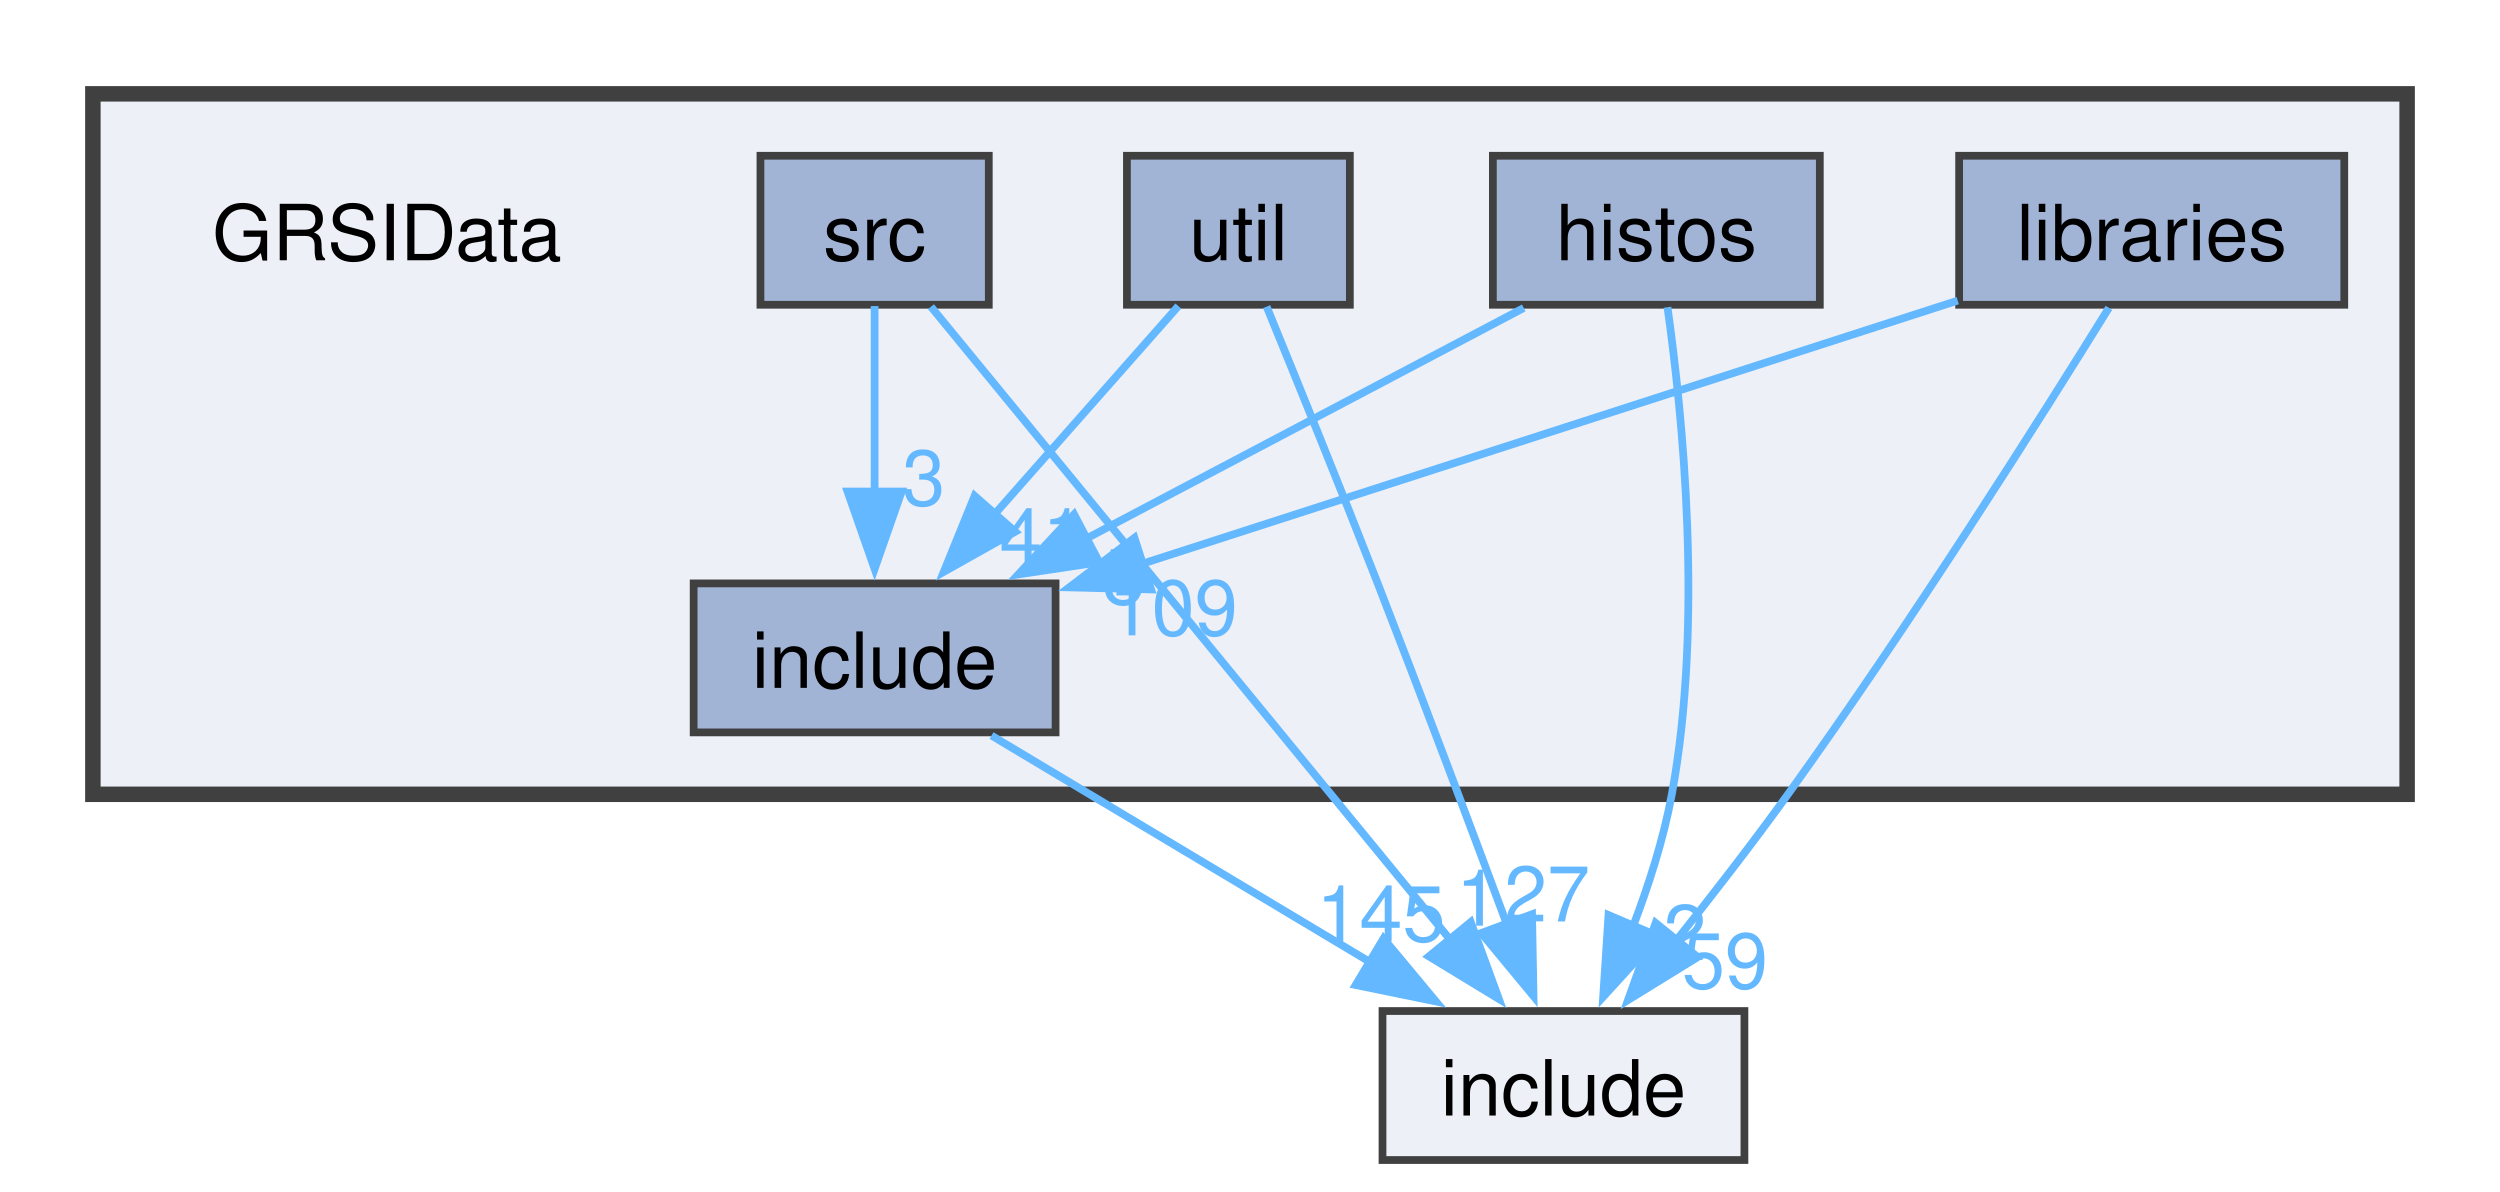
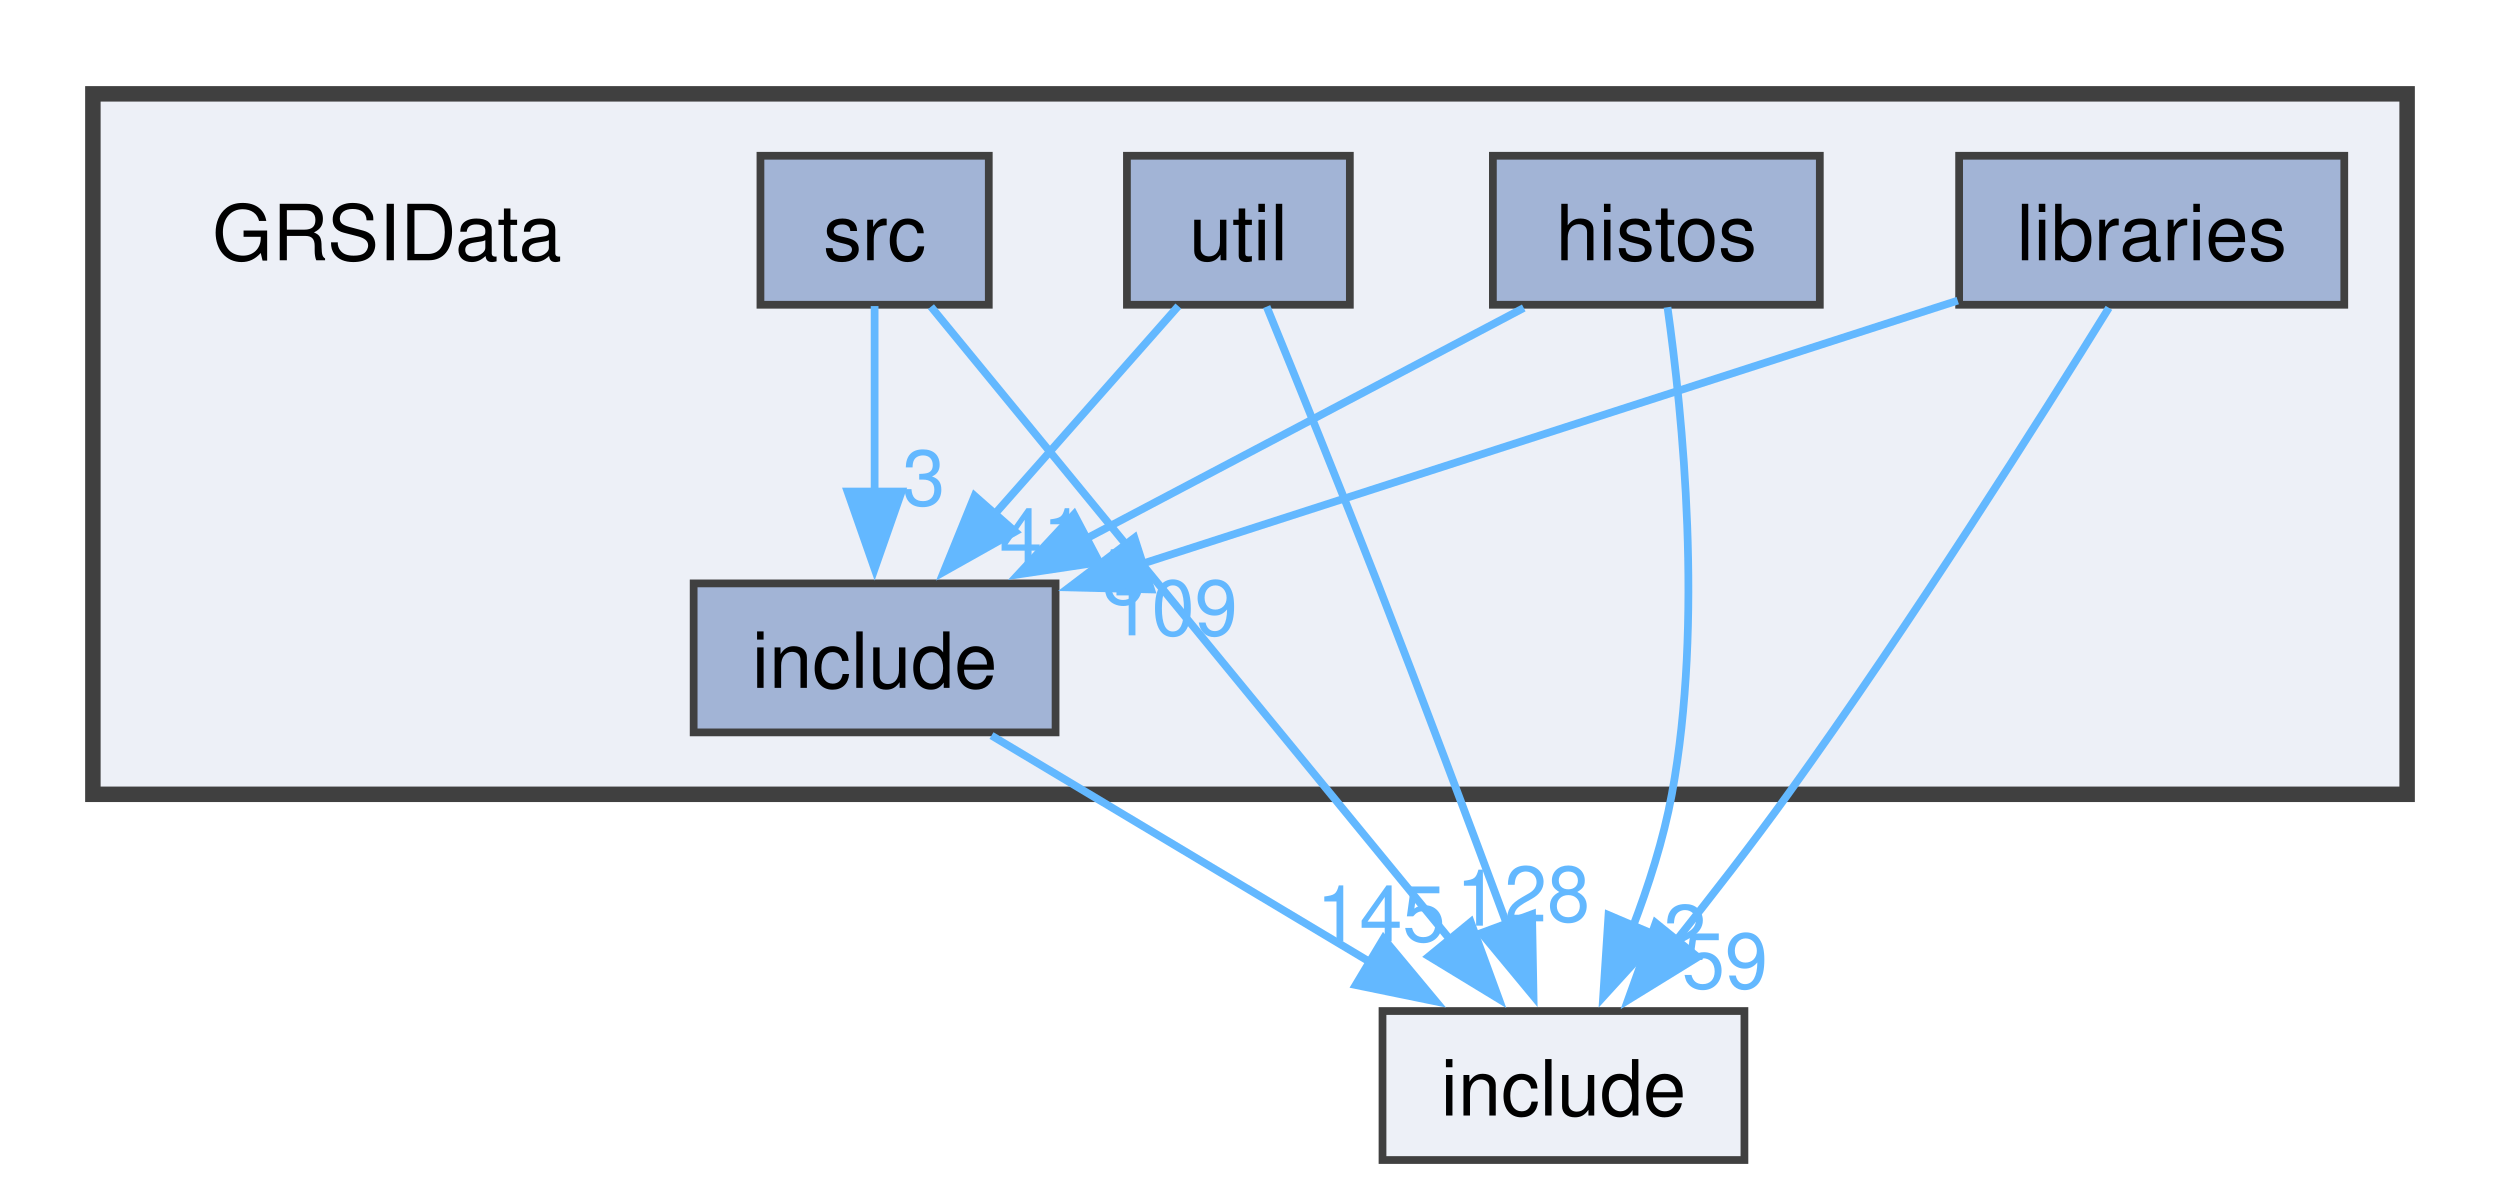
<svg xmlns="http://www.w3.org/2000/svg" xmlns:xlink="http://www.w3.org/1999/xlink" width="323pt" height="154pt" viewBox="0.00 0.00 323.00 153.75">
  <g id="graph0" class="graph" transform="scale(1 1) rotate(0) translate(4 149.75)">
    <g id="clust1" class="cluster">
      <g id="a_clust1">
        <a xlink:href="dir_1d7397b112c23d4eb2fe49dc66ace00a.html" target="_top">
          <polygon fill="#edf0f7" stroke="#404040" stroke-width="2" points="8,-47.25 8,-137.75 307,-137.75 307,-47.25 8,-47.25" />
        </a>
      </g>
    </g>
    <g id="node1" class="node">
      <text text-anchor="middle" x="46" y="-116.25" font-family="Helvetica,sans-Serif" font-size="10.00">GRSIData</text>
    </g>
    <g id="node2" class="node">
      <g id="a_node2">
        <a xlink:href="dir_922bc89a4fe7a3014680e6c7709ac08a.html" target="_top" xlink:title="histos">
          <polygon fill="#a2b4d6" stroke="#404040" points="231.12,-129.75 188.88,-129.75 188.88,-110.5 231.12,-110.5 231.12,-129.75" />
          <text text-anchor="middle" x="210" y="-116.25" font-family="Helvetica,sans-Serif" font-size="10.00">histos</text>
        </a>
      </g>
    </g>
    <g id="node3" class="node">
      <g id="a_node3">
        <a xlink:href="dir_c355ed69a9ff804c1251ec805b2844ab.html" target="_top" xlink:title="include">
          <polygon fill="#a2b4d6" stroke="#404040" points="132.38,-74.5 85.62,-74.5 85.62,-55.25 132.38,-55.25 132.38,-74.5" />
          <text text-anchor="middle" x="109" y="-61" font-family="Helvetica,sans-Serif" font-size="10.00">include</text>
        </a>
      </g>
    </g>
    <g id="edge1" class="edge">
      <g id="a_edge1">
        <a xlink:href="dir_000006_000010.html" target="_top">
          <path fill="none" stroke="#63b8ff" d="M192.87,-110.09C177.34,-101.91 154.2,-89.71 136.16,-80.19" />
          <polygon fill="#63b8ff" stroke="#63b8ff" points="138.03,-77.23 127.56,-75.66 134.77,-83.42 138.03,-77.23" />
        </a>
      </g>
      <g id="a_edge1-headlabel">
        <a xlink:href="dir_000006_000010.html" target="_top" xlink:title="5">
          <text text-anchor="middle" x="141.2" y="-71.81" font-family="Helvetica,sans-Serif" font-size="10.00" fill="#63b8ff">5</text>
        </a>
      </g>
    </g>
    <g id="node7" class="node">
      <g id="a_node7">
        <a xlink:href="dir_d44c64559bbebec7f509842c48db8b23.html" target="_top" xlink:title="include">
          <polygon fill="#edf0f7" stroke="#404040" points="221.38,-19.25 174.62,-19.25 174.62,0 221.38,0 221.38,-19.25" />
          <text text-anchor="middle" x="198" y="-5.75" font-family="Helvetica,sans-Serif" font-size="10.00">include</text>
        </a>
      </g>
    </g>
    <g id="edge2" class="edge">
      <g id="a_edge2">
        <a xlink:href="dir_000006_000013.html" target="_top">
          <path fill="none" stroke="#63b8ff" d="M211.44,-110.18C213.37,-96.49 216.12,-69.59 212,-47.25 210.93,-41.45 208.98,-35.37 206.87,-29.88" />
          <polygon fill="#63b8ff" stroke="#63b8ff" points="210.26,-28.91 203.13,-21.08 203.82,-31.65 210.26,-28.91" />
        </a>
      </g>
      <g id="a_edge2-headlabel">
        <a xlink:href="dir_000006_000013.html" target="_top" xlink:title="2">
          <text text-anchor="middle" x="213.68" y="-25.84" font-family="Helvetica,sans-Serif" font-size="10.00" fill="#63b8ff">2</text>
        </a>
      </g>
    </g>
    <g id="edge3" class="edge">
      <g id="a_edge3">
        <a xlink:href="dir_000010_000013.html" target="_top">
          <path fill="none" stroke="#63b8ff" d="M124.1,-54.84C137.52,-46.81 157.41,-34.91 173.17,-25.48" />
          <polygon fill="#63b8ff" stroke="#63b8ff" points="174.75,-28.62 181.53,-20.48 171.15,-22.61 174.75,-28.62" />
        </a>
      </g>
      <g id="a_edge3-headlabel">
        <a xlink:href="dir_000010_000013.html" target="_top" xlink:title="145">
          <text text-anchor="middle" x="174.42" y="-28.25" font-family="Helvetica,sans-Serif" font-size="10.00" fill="#63b8ff">145</text>
        </a>
      </g>
    </g>
    <g id="node4" class="node">
      <g id="a_node4">
        <a xlink:href="dir_04ded5cb9506aadc0b6d1c08d3b0ca72.html" target="_top" xlink:title="libraries">
          <polygon fill="#a2b4d6" stroke="#404040" points="298.88,-129.75 249.12,-129.75 249.12,-110.5 298.88,-110.5 298.88,-129.75" />
          <text text-anchor="middle" x="274" y="-116.25" font-family="Helvetica,sans-Serif" font-size="10.00">libraries</text>
        </a>
      </g>
    </g>
    <g id="edge4" class="edge">
      <g id="a_edge4">
        <a xlink:href="dir_000016_000010.html" target="_top">
          <path fill="none" stroke="#63b8ff" d="M248.94,-111.04C220.84,-101.97 175.08,-87.2 143.59,-77.04" />
          <polygon fill="#63b8ff" stroke="#63b8ff" points="144.72,-73.72 134.13,-73.98 142.57,-80.39 144.72,-73.72" />
        </a>
      </g>
      <g id="a_edge4-headlabel">
        <a xlink:href="dir_000016_000010.html" target="_top" xlink:title="109">
          <text text-anchor="middle" x="147.57" y="-67.79" font-family="Helvetica,sans-Serif" font-size="10.00" fill="#63b8ff">109</text>
        </a>
      </g>
    </g>
    <g id="edge5" class="edge">
      <g id="a_edge5">
        <a xlink:href="dir_000016_000013.html" target="_top">
          <path fill="none" stroke="#63b8ff" d="M268.47,-110.1C259.93,-96.31 242.86,-69.26 227,-47.25 222.39,-40.86 217.11,-34.05 212.32,-28.05" />
          <polygon fill="#63b8ff" stroke="#63b8ff" points="215.35,-26.22 206.33,-20.66 209.91,-30.63 215.35,-26.22" />
        </a>
      </g>
      <g id="a_edge5-headlabel">
        <a xlink:href="dir_000016_000013.html" target="_top" xlink:title="59">
          <text text-anchor="middle" x="218.86" y="-22.18" font-family="Helvetica,sans-Serif" font-size="10.00" fill="#63b8ff">59</text>
        </a>
      </g>
    </g>
    <g id="node5" class="node">
      <g id="a_node5">
        <a xlink:href="dir_8f9e4df5e3b6c5148da9bcb5e99fb906.html" target="_top" xlink:title="src">
          <polygon fill="#a2b4d6" stroke="#404040" points="123.75,-129.75 94.25,-129.75 94.25,-110.5 123.75,-110.5 123.75,-129.75" />
          <text text-anchor="middle" x="109" y="-116.25" font-family="Helvetica,sans-Serif" font-size="10.00">src</text>
        </a>
      </g>
    </g>
    <g id="edge6" class="edge">
      <g id="a_edge6">
        <a xlink:href="dir_000023_000010.html" target="_top">
          <path fill="none" stroke="#63b8ff" d="M109,-110.33C109,-103.82 109,-94.67 109,-86.37" />
          <polygon fill="#63b8ff" stroke="#63b8ff" points="112.5,-86.37 109,-76.37 105.5,-86.37 112.5,-86.37" />
        </a>
      </g>
      <g id="a_edge6-headlabel">
        <a xlink:href="dir_000023_000010.html" target="_top" xlink:title="3">
          <text text-anchor="middle" x="115.34" y="-84.58" font-family="Helvetica,sans-Serif" font-size="10.00" fill="#63b8ff">3</text>
        </a>
      </g>
    </g>
    <g id="edge7" class="edge">
      <g id="a_edge7">
        <a xlink:href="dir_000023_000013.html" target="_top">
          <path fill="none" stroke="#63b8ff" d="M116.28,-110.25C130.95,-92.36 164.29,-51.72 183.54,-28.25" />
          <polygon fill="#63b8ff" stroke="#63b8ff" points="186.02,-30.75 189.66,-20.8 180.61,-26.31 186.02,-30.75" />
        </a>
      </g>
      <g id="a_edge7-headlabel">
        <a xlink:href="dir_000023_000013.html" target="_top" xlink:title="1">
          <text text-anchor="middle" x="186.9" y="-30.28" font-family="Helvetica,sans-Serif" font-size="10.00" fill="#63b8ff">1</text>
        </a>
      </g>
    </g>
    <g id="node6" class="node">
      <g id="a_node6">
        <a xlink:href="dir_8965781c9f424dd985c8251b0fe5e6e9.html" target="_top" xlink:title="util">
          <polygon fill="#a2b4d6" stroke="#404040" points="170.4,-129.75 141.6,-129.75 141.6,-110.5 170.4,-110.5 170.4,-129.75" />
          <text text-anchor="middle" x="156" y="-116.25" font-family="Helvetica,sans-Serif" font-size="10.00">util</text>
        </a>
      </g>
    </g>
    <g id="edge8" class="edge">
      <g id="a_edge8">
        <a xlink:href="dir_000098_000010.html" target="_top">
          <path fill="none" stroke="#63b8ff" d="M148.24,-110.33C141.81,-103.05 132.49,-92.48 124.54,-83.48" />
          <polygon fill="#63b8ff" stroke="#63b8ff" points="127.17,-81.18 117.93,-75.99 121.92,-85.81 127.17,-81.18" />
        </a>
      </g>
      <g id="a_edge8-headlabel">
        <a xlink:href="dir_000098_000010.html" target="_top" xlink:title="41">
          <text text-anchor="middle" x="130.68" y="-76.98" font-family="Helvetica,sans-Serif" font-size="10.00" fill="#63b8ff">41</text>
        </a>
      </g>
    </g>
    <g id="edge9" class="edge">
      <g id="a_edge9">
        <a xlink:href="dir_000098_000013.html" target="_top">
          <path fill="none" stroke="#63b8ff" d="M159.65,-110.26C163.33,-101.27 169.15,-86.95 174,-74.5 179.73,-59.78 186.01,-43.06 190.7,-30.42" />
          <polygon fill="#63b8ff" stroke="#63b8ff" points="193.94,-31.76 194.13,-21.17 187.37,-29.33 193.94,-31.76" />
        </a>
      </g>
      <g id="a_edge9-headlabel">
-         <a xlink:href="dir_000098_000013.html" target="_top" xlink:title="27">
-           <text text-anchor="middle" x="195.88" y="-30.82" font-family="Helvetica,sans-Serif" font-size="10.00" fill="#63b8ff">27</text>
+         <a xlink:href="dir_000098_000013.html" target="_top" xlink:title="28">
+           <text text-anchor="middle" x="195.88" y="-30.82" font-family="Helvetica,sans-Serif" font-size="10.00" fill="#63b8ff">28</text>
        </a>
      </g>
    </g>
  </g>
</svg>
